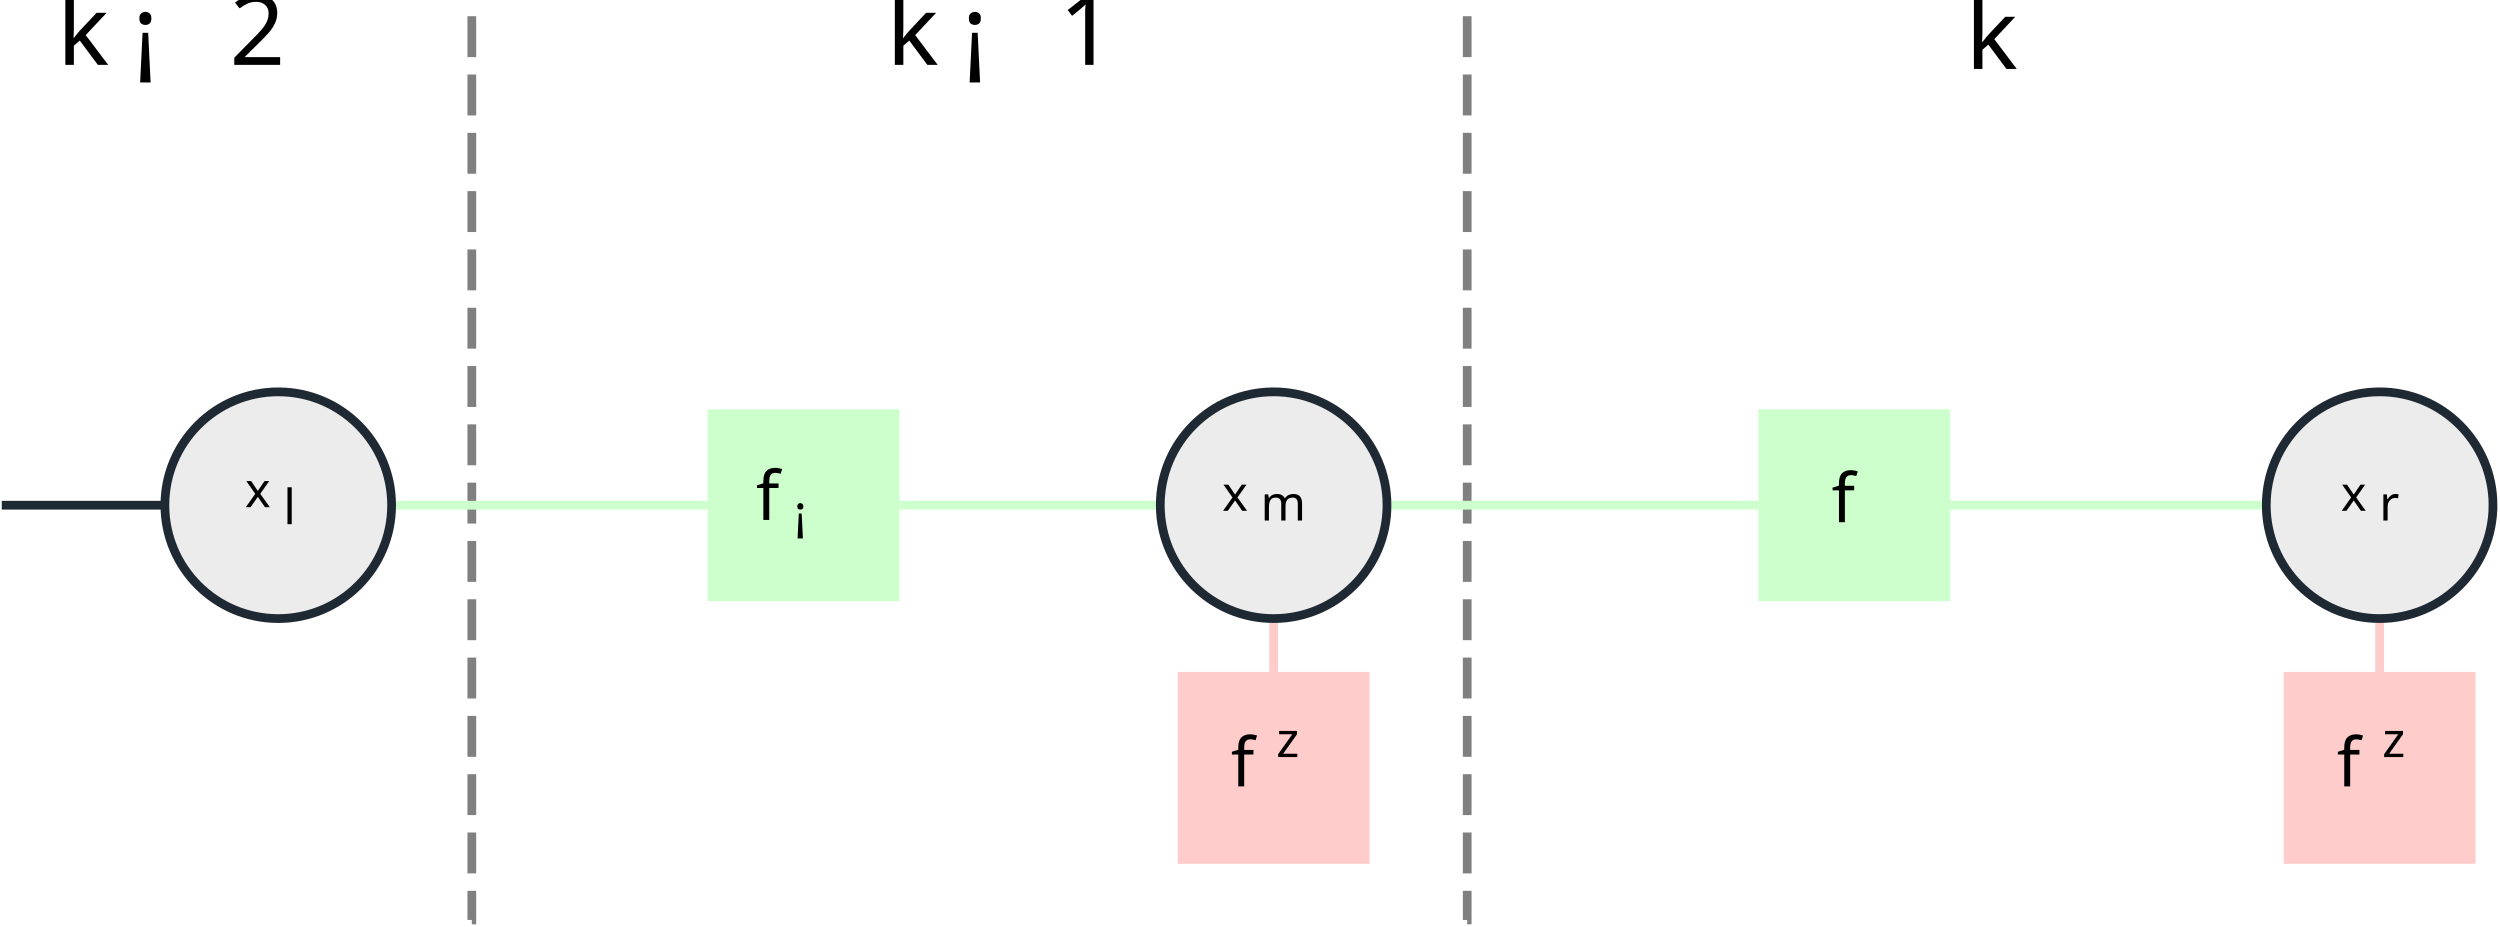
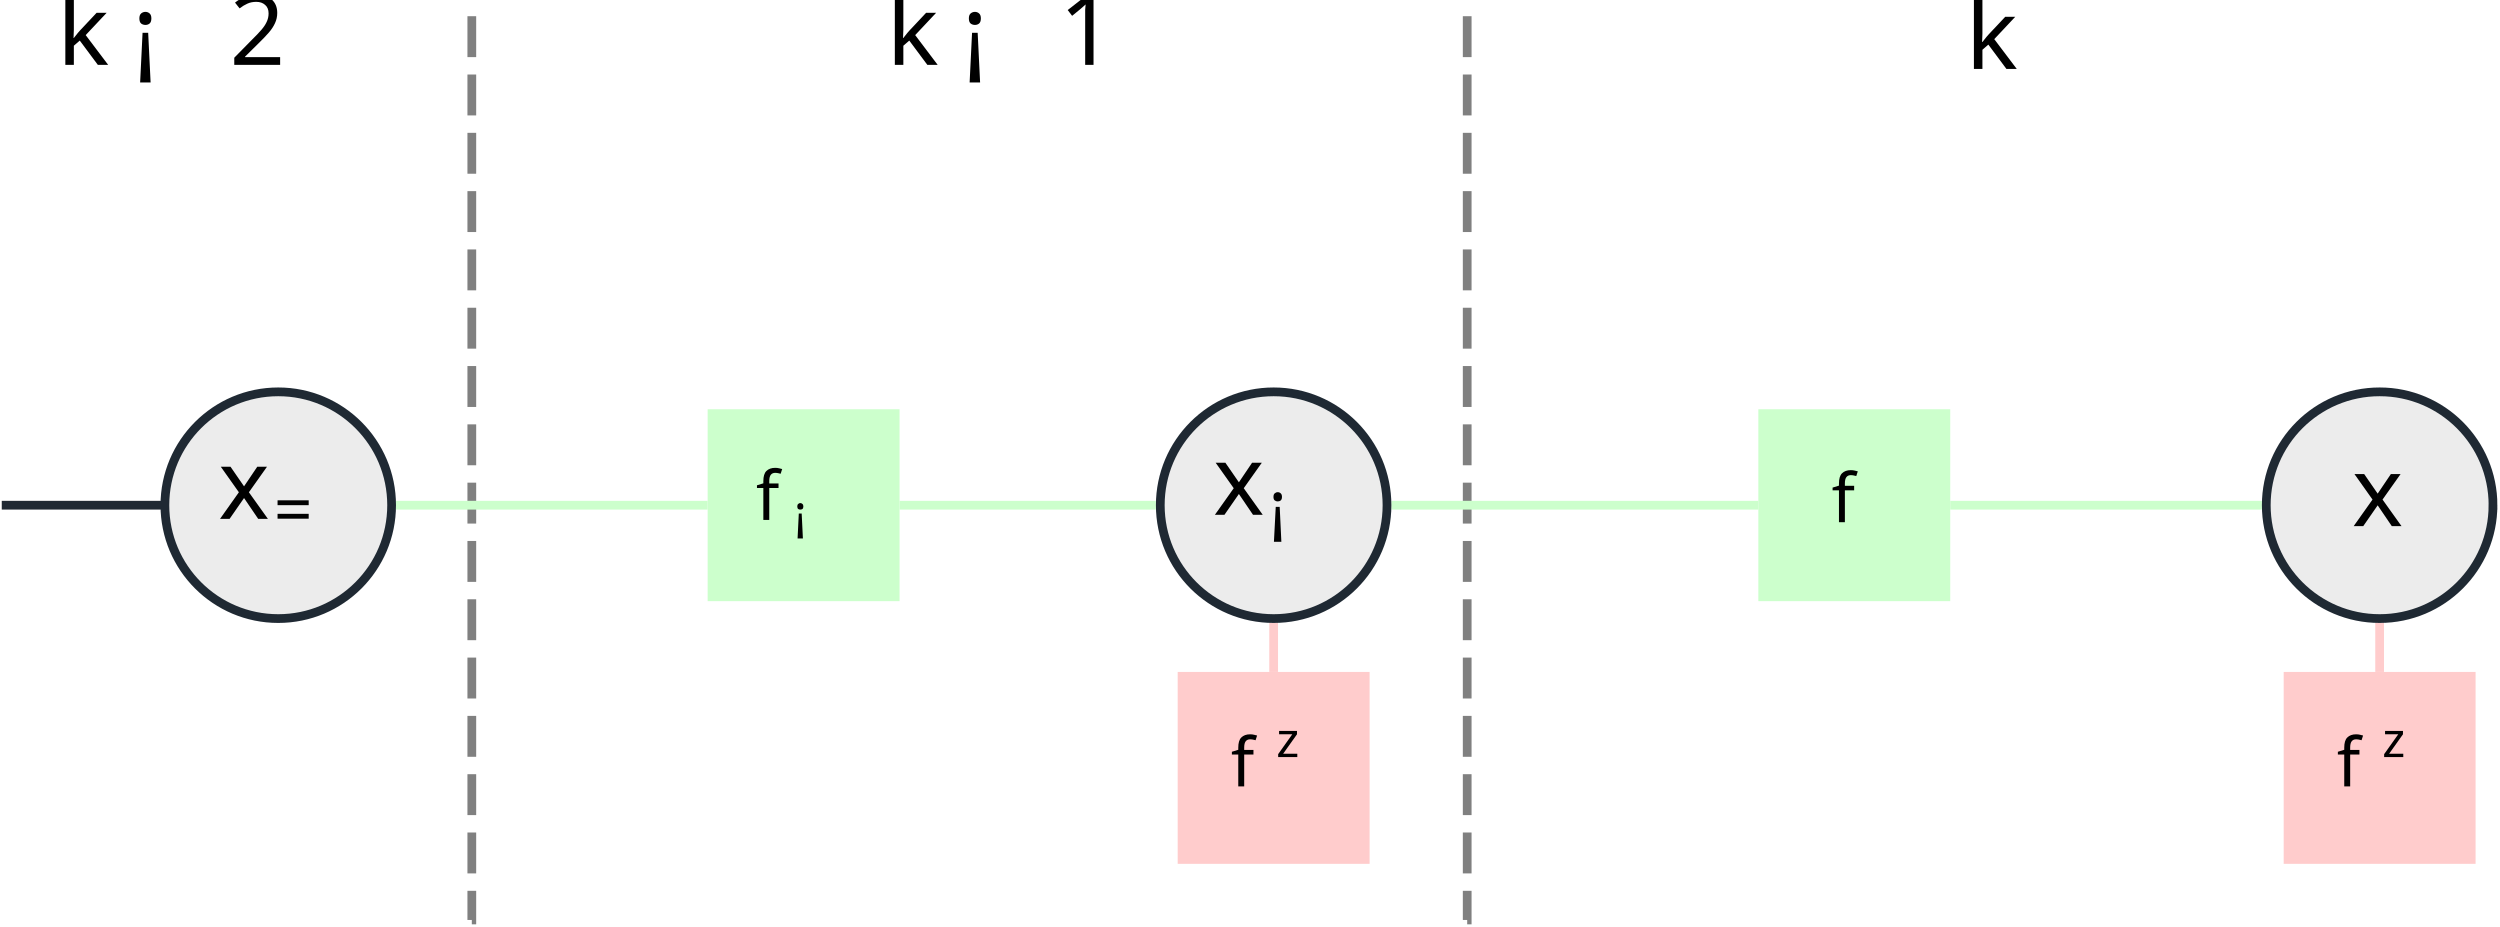
<svg xmlns="http://www.w3.org/2000/svg" width="343.012" height="127.183" viewBox="-72 -72 257.259 95.388">
  <g stroke="#000" stroke-miterlimit="10" stroke-width=".4">
    <path fill="none" stroke="gray" stroke-dasharray="3.0,3.0" stroke-width=".9" d="M-23.45 22.668v-93.895zM78.98 22.668v-93.895zm0-93.895" />
    <path fill="none" stroke="#1f2933" stroke-width=".9" d="M-71.82-20.012h28.453Zm28.453 0" />
    <path fill="none" stroke="#cfc" stroke-width=".9" d="M.819-20.012h-32.07M20.567-20.012h26.38" />
    <path fill="none" stroke="#fcc" stroke-width=".9" d="M59.063-2.855v-5.04" />
    <path fill="none" stroke="#cfc" stroke-width=".9" d="M108.94-20.012H71.177M128.687-20.012h32.071" />
    <path fill="none" stroke="#fcc" stroke-width=".9" d="M172.874-2.855v-5.04" />
    <g stroke="none" font-size="10">
      <text x="-71.82" y="45.43" font-family="cmmi10" transform="translate(5.7 -110.755)">k</text>
      <text x="-64.077" y="45.43" font-family="cmsy10" transform="translate(5.7 -110.755)">¡</text>
      <text x="-54.077" y="45.43" font-family="cmr10" transform="translate(5.7 -110.755)">2</text>
    </g>
    <g stroke="none" font-size="10">
      <text x="-71.82" y="45.43" font-family="cmmi10" transform="translate(91.059 -110.755)">k</text>
      <text x="-64.077" y="45.43" font-family="cmsy10" transform="translate(91.059 -110.755)">¡</text>
      <text x="-54.077" y="45.43" font-family="cmr10" transform="translate(91.059 -110.755)">1</text>
    </g>
    <text x="-71.82" y="45.43" stroke="none" font-family="cmmi10" font-size="10" transform="translate(202.1 -110.339)">k</text>
    <g fill="#ececec" stroke="#1f2933" stroke-width=".9">
      <path fill="#ececec" d="M-31.702-20.012c0-6.442-5.222-11.665-11.665-11.665s-11.666 5.223-11.666 11.665c0 6.443 5.223 11.666 11.666 11.666s11.665-5.223 11.665-11.666Zm-11.665 0" />
-       <g fill="#000" stroke="none" font-family="cmmi5" font-size="5">
-         <text x="-71.82" y="45.43" transform="translate(25.023 -65.24)">x</text>
-         <text x="-67.862" y="47.18" transform="translate(25.023 -65.24)">l</text>
+       <g fill="#000" stroke="none">
+         <text x="-71.82" y="45.43" font-family="cmmi10" font-size="10" transform="translate(22.276 -64.039)">x</text>
+         <text x="-66.105" y="46.93" font-family="cmr7" font-size="7" transform="translate(22.276 -64.039)">=</text>
      </g>
    </g>
    <g fill="#ececec" stroke="#1f2933" stroke-width=".9">
      <path fill="#ececec" d="M70.728-20.012c0-6.442-5.222-11.665-11.665-11.665s-11.666 5.223-11.666 11.665c0 6.443 5.223 11.666 11.666 11.666s11.665-5.223 11.665-11.666Zm-11.665 0" />
-       <g fill="#000" stroke="none" font-family="cmmi5" font-size="5">
-         <text x="-71.82" y="45.43" transform="translate(125.584 -64.865)">x</text>
-         <text x="-67.862" y="46.43" transform="translate(125.584 -64.865)">m</text>
+       <g fill="#000" stroke="none">
+         <text x="-71.82" y="45.43" font-family="cmmi10" font-size="10" transform="translate(124.65 -64.455)">x</text>
+         <text x="-66.105" y="46.93" font-family="cmsy7" font-size="7" transform="translate(124.65 -64.455)">¡</text>
      </g>
    </g>
    <g fill="#ececec" stroke="#1f2933" stroke-width=".9">
      <path fill="#ececec" d="M184.54-20.012c0-6.442-5.223-11.665-11.666-11.665s-11.666 5.223-11.666 11.665c0 6.443 5.223 11.666 11.666 11.666s11.665-5.223 11.665-11.666Zm-11.666 0" />
-       <g fill="#000" stroke="none" font-family="cmmi5" font-size="5">
-         <text x="-71.82" y="45.43" transform="translate(240.7 -64.865)">x</text>
-         <text x="-67.862" y="46.43" transform="translate(240.7 -64.865)">r</text>
-       </g>
+       <text x="-71.82" y="45.43" fill="#000" stroke="none" font-family="cmmi10" font-size="10" transform="translate(241.836 -63.289)">x</text>
    </g>
    <g fill="#cfc" stroke="#cfc">
      <path fill="#cfc" stroke="#cfc" d="M1.019-10.338h19.348v-19.347H1.019Z" />
      <g fill="#000" stroke="none">
        <text x="-71.82" y="45.43" font-family="cmmi7" font-size="7" transform="translate(77.605 -63.928)">f</text>
        <text x="-67.921" y="46.43" font-family="cmsy5" font-size="5" transform="translate(77.605 -63.928)">¡</text>
      </g>
    </g>
    <g fill="#fcc" stroke="#fcc">
      <path fill="#fcc" stroke="#fcc" d="M49.389 16.692h19.348V-2.655H49.389Z" />
      <g fill="#000" stroke="none">
        <text x="-71.82" y="45.43" font-family="cmmi7" font-size="7" transform="translate(126.477 -36.507)">f</text>
        <text x="-67.136" y="42.412" font-family="cmmi5" font-size="5" transform="translate(126.477 -36.507)">z</text>
      </g>
    </g>
    <g fill="#cfc" stroke="#cfc">
      <path fill="#cfc" stroke="#cfc" d="M109.14-10.338h19.347v-19.347H109.14Z" />
      <text x="-71.82" y="45.43" fill="#000" stroke="none" font-family="cmmi7" font-size="7" transform="translate(188.291 -63.691)">f</text>
    </g>
    <g fill="#fcc" stroke="#fcc">
      <path fill="#fcc" stroke="#fcc" d="M163.2 16.692h19.348V-2.655H163.2Z" />
      <g fill="#000" stroke="none">
        <text x="-71.82" y="45.43" font-family="cmmi7" font-size="7" transform="translate(240.287 -36.507)">f</text>
        <text x="-67.136" y="42.412" font-family="cmmi5" font-size="5" transform="translate(240.287 -36.507)">z</text>
      </g>
    </g>
  </g>
</svg>
